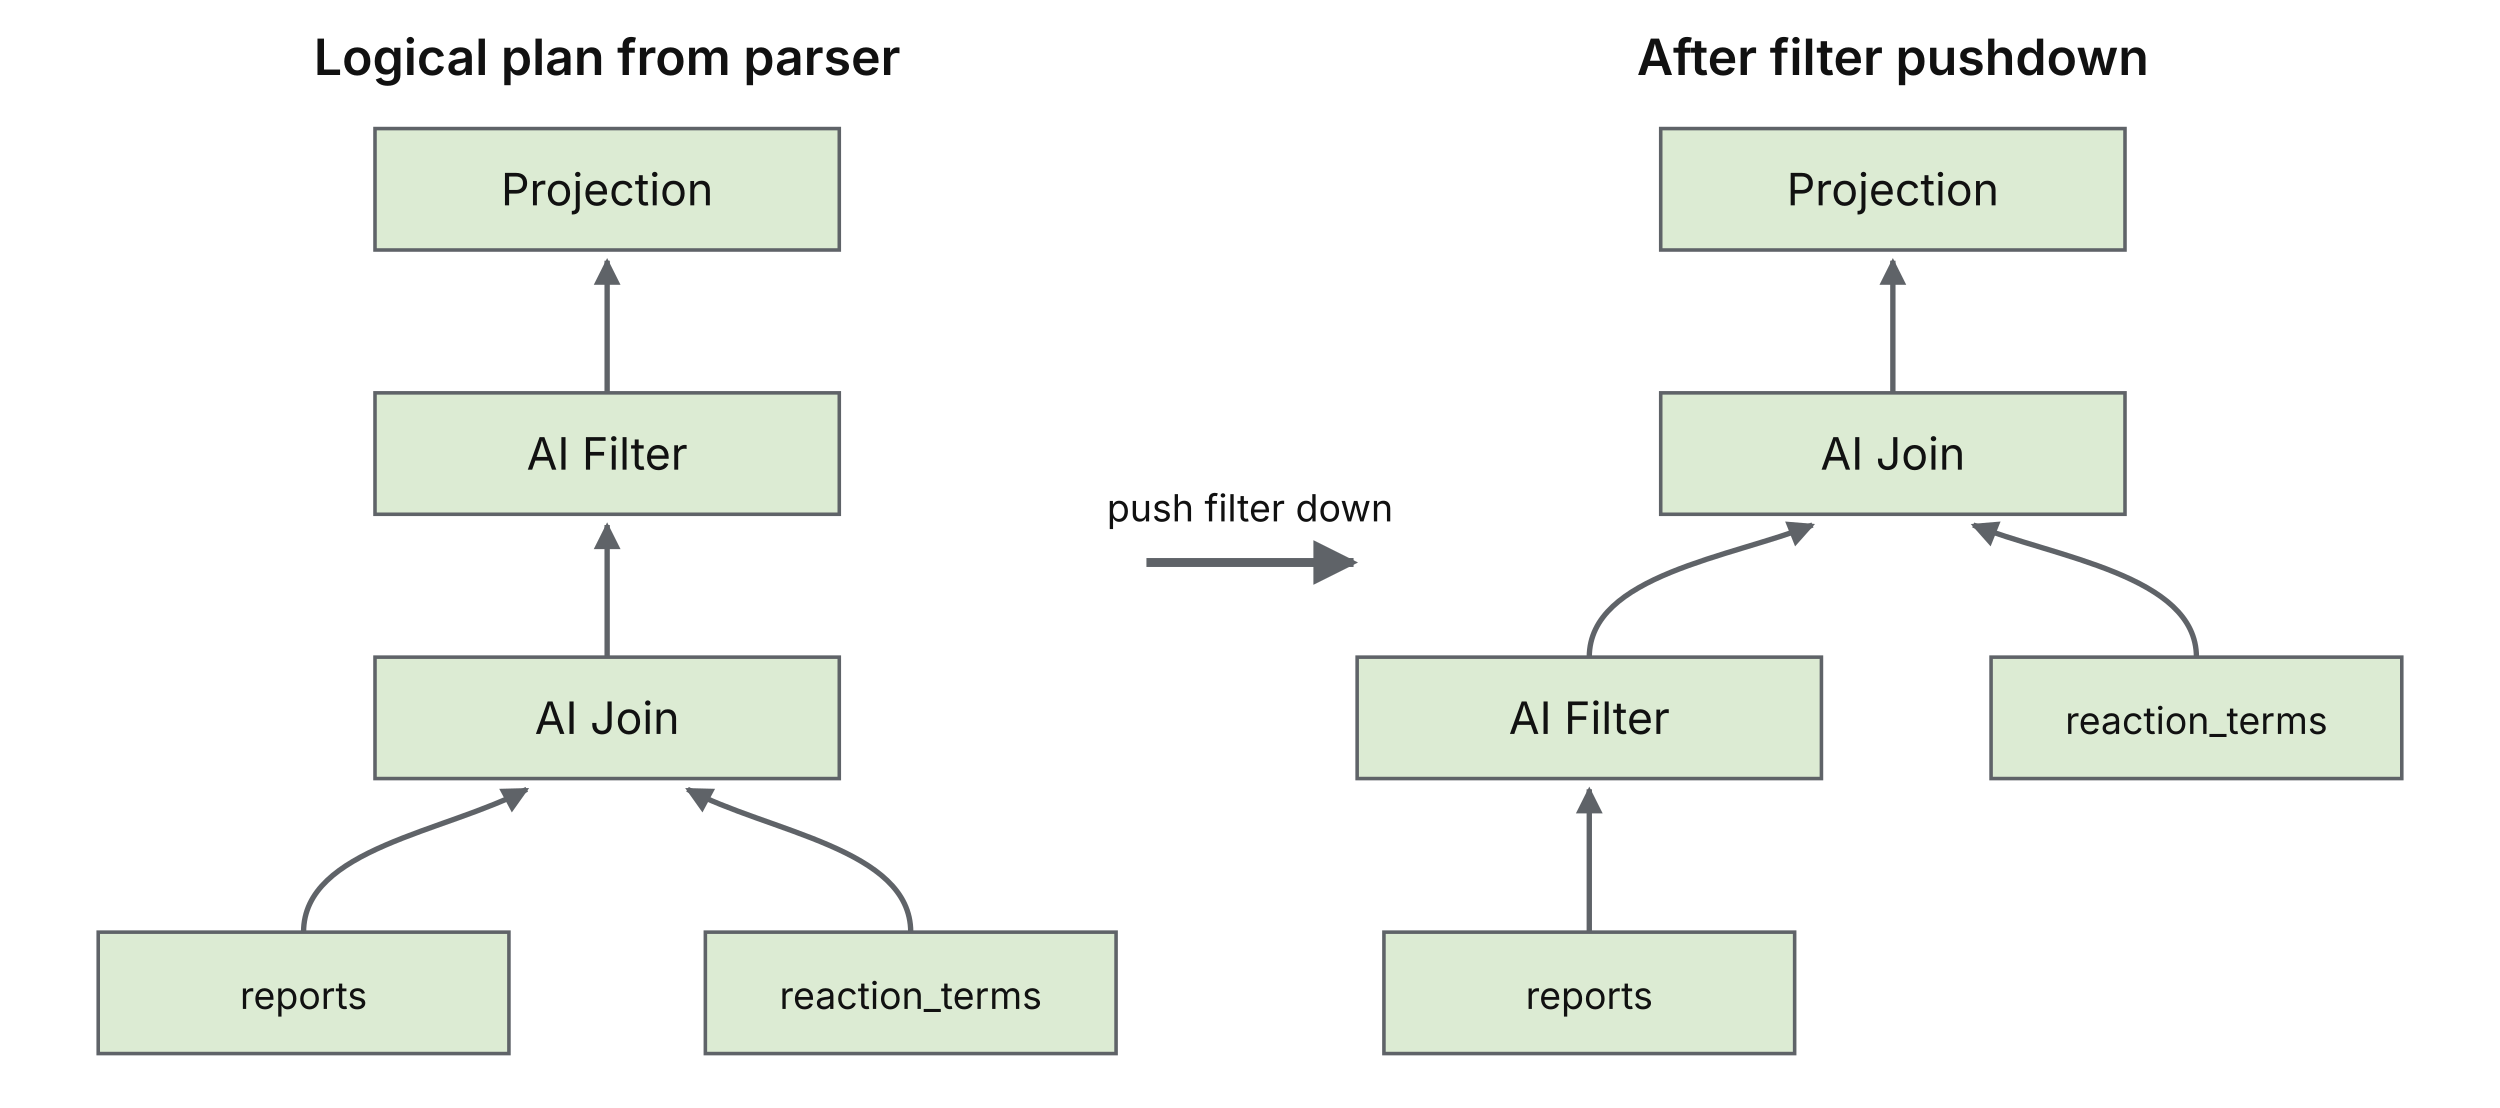
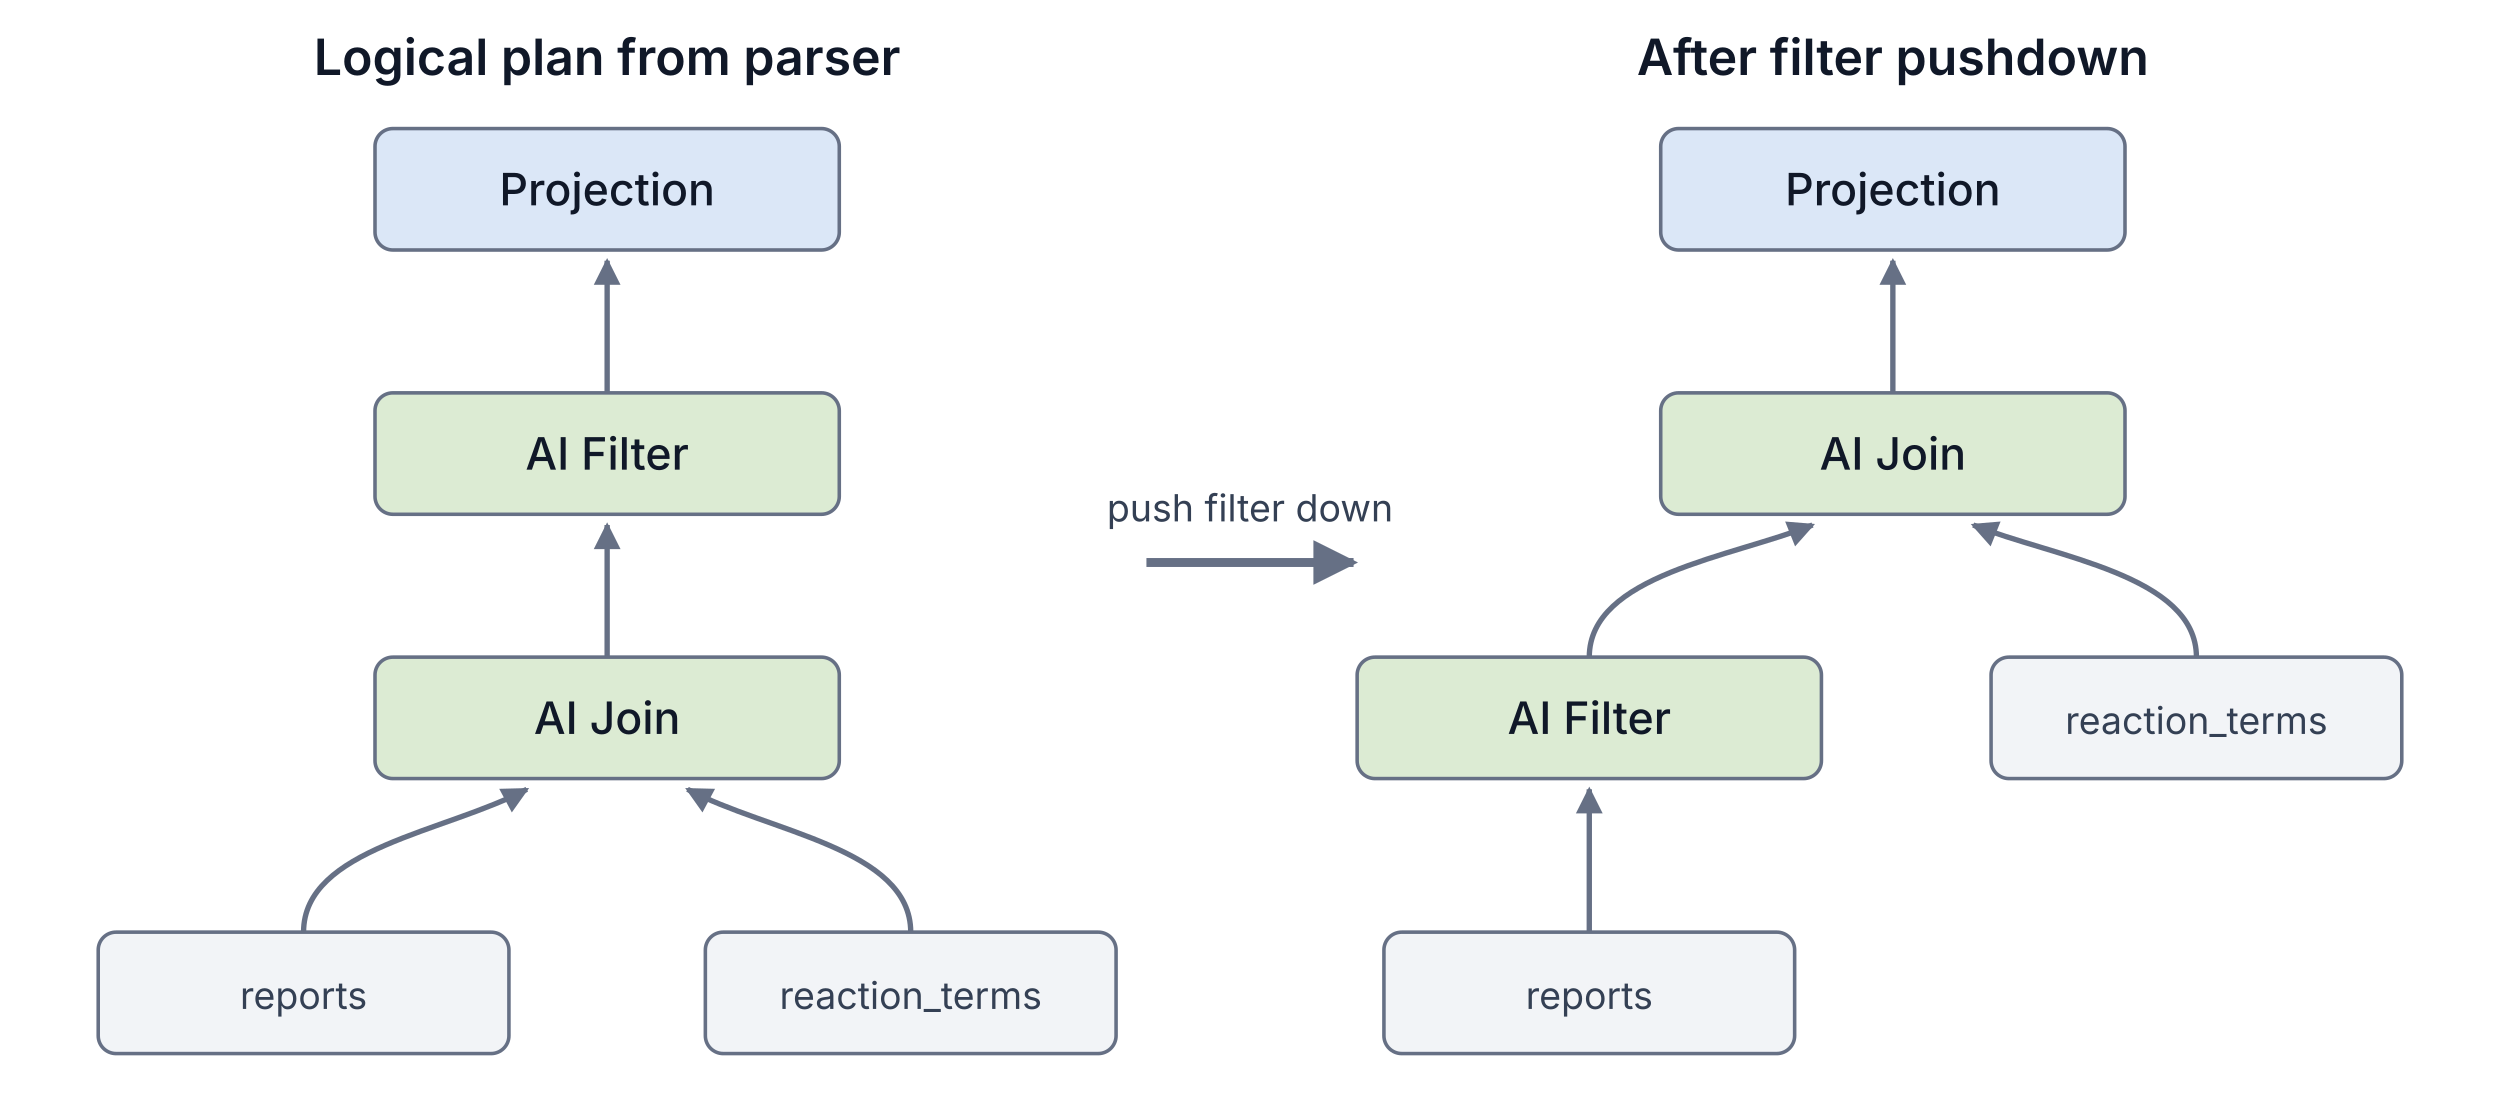
<svg xmlns="http://www.w3.org/2000/svg" viewBox="0 0 1400 620" role="img" aria-labelledby="title desc">
  <defs>
    <marker id="arrow" viewBox="0 0 10 10" refX="9" refY="5" markerWidth="5" markerHeight="5" orient="auto">
-       <path d="M 0 0 L 10 5 L 0 10 z" fill="#5f6368" />
+       <path d="M 0 0 L 10 5 L 0 10 z" fill="#667085" />
    </marker>
    <style>
-       .box { fill: #dcebd3; stroke: #5f6368; stroke-width: 2; }
-       .edge { fill: none; stroke: #5f6368; stroke-width: 3; marker-end: url(#arrow); }
-       .transform { fill: none; stroke: #5f6368; stroke-width: 5; marker-end: url(#arrow); }
-       .heading { fill: #111111; font: 600 28px -apple-system, BlinkMacSystemFont, "Segoe UI", sans-serif; text-anchor: middle; }
-       .label { fill: #111111; font: 400 25px -apple-system, BlinkMacSystemFont, "Segoe UI", sans-serif; text-anchor: middle; }
-       .small { fill: #111111; font: 400 21px -apple-system, BlinkMacSystemFont, "Segoe UI", sans-serif; text-anchor: middle; }
+       .box { fill: #dcebd3; stroke: #667085; stroke-width: 2; }
+       .relational { fill: #dbe7f7; stroke: #667085; stroke-width: 2; }
+       .input { fill: #f2f4f7; stroke: #667085; stroke-width: 2; }
+       .edge { fill: none; stroke: #667085; stroke-width: 3; marker-end: url(#arrow); }
+       .transform { fill: none; stroke: #667085; stroke-width: 5; marker-end: url(#arrow); }
+       .heading { fill: #101828; font: 600 28px "Inter", -apple-system, BlinkMacSystemFont, "Segoe UI", sans-serif; text-anchor: middle; }
+       .label { fill: #101828; font: 500 25px "Inter", -apple-system, BlinkMacSystemFont, "Segoe UI", sans-serif; text-anchor: middle; }
+       .small { fill: #344054; font: 400 21px "Inter", -apple-system, BlinkMacSystemFont, "Segoe UI", sans-serif; text-anchor: middle; }
    </style>
  </defs>
  <g aria-label="Logical plan from parser">
    <text class="heading" x="340" y="42">Logical plan from parser</text>
-     <rect class="box" x="210" y="72" width="260" height="68" />
+     <rect class="relational" x="210" y="72" width="260" height="68" rx="10" />
    <text class="label" x="340" y="115">Projection</text>
    <path class="edge" d="M 340 220 L 340 146" />
-     <rect class="box" x="210" y="220" width="260" height="68" />
+     <rect class="box" x="210" y="220" width="260" height="68" rx="10" />
    <text class="label" x="340" y="263">AI Filter</text>
    <path class="edge" d="M 340 368 L 340 294" />
-     <rect class="box" x="210" y="368" width="260" height="68" />
+     <rect class="box" x="210" y="368" width="260" height="68" rx="10" />
    <text class="label" x="340" y="411">AI Join</text>
    <path class="edge" d="M 170 522 C 170 475, 250 466, 295 442" />
    <path class="edge" d="M 510 522 C 510 475, 430 466, 385 442" />
-     <rect class="box" x="55" y="522" width="230" height="68" />
+     <rect class="input" x="55" y="522" width="230" height="68" rx="10" />
    <text class="small" x="170" y="565">reports</text>
-     <rect class="box" x="395" y="522" width="230" height="68" />
+     <rect class="input" x="395" y="522" width="230" height="68" rx="10" />
    <text class="small" x="510" y="565">reaction_terms</text>
  </g>
  <path class="transform" d="M 642 315 L 758 315" />
  <text class="small" x="700" y="292">push filter down</text>
  <g aria-label="Plan after filter pushdown">
    <text class="heading" x="1060" y="42">After filter pushdown</text>
-     <rect class="box" x="930" y="72" width="260" height="68" />
+     <rect class="relational" x="930" y="72" width="260" height="68" rx="10" />
    <text class="label" x="1060" y="115">Projection</text>
    <path class="edge" d="M 1060 220 L 1060 146" />
-     <rect class="box" x="930" y="220" width="260" height="68" />
+     <rect class="box" x="930" y="220" width="260" height="68" rx="10" />
    <text class="label" x="1060" y="263">AI Join</text>
    <path class="edge" d="M 890 368 C 890 322, 970 312, 1015 294" />
    <path class="edge" d="M 1230 368 C 1230 322, 1150 312, 1105 294" />
-     <rect class="box" x="760" y="368" width="260" height="68" />
+     <rect class="box" x="760" y="368" width="260" height="68" rx="10" />
    <text class="label" x="890" y="411">AI Filter</text>
-     <rect class="box" x="1115" y="368" width="230" height="68" />
+     <rect class="input" x="1115" y="368" width="230" height="68" rx="10" />
    <text class="small" x="1230" y="411">reaction_terms</text>
    <path class="edge" d="M 890 522 L 890 442" />
-     <rect class="box" x="775" y="522" width="230" height="68" />
+     <rect class="input" x="775" y="522" width="230" height="68" rx="10" />
    <text class="small" x="890" y="565">reports</text>
  </g>
</svg>
